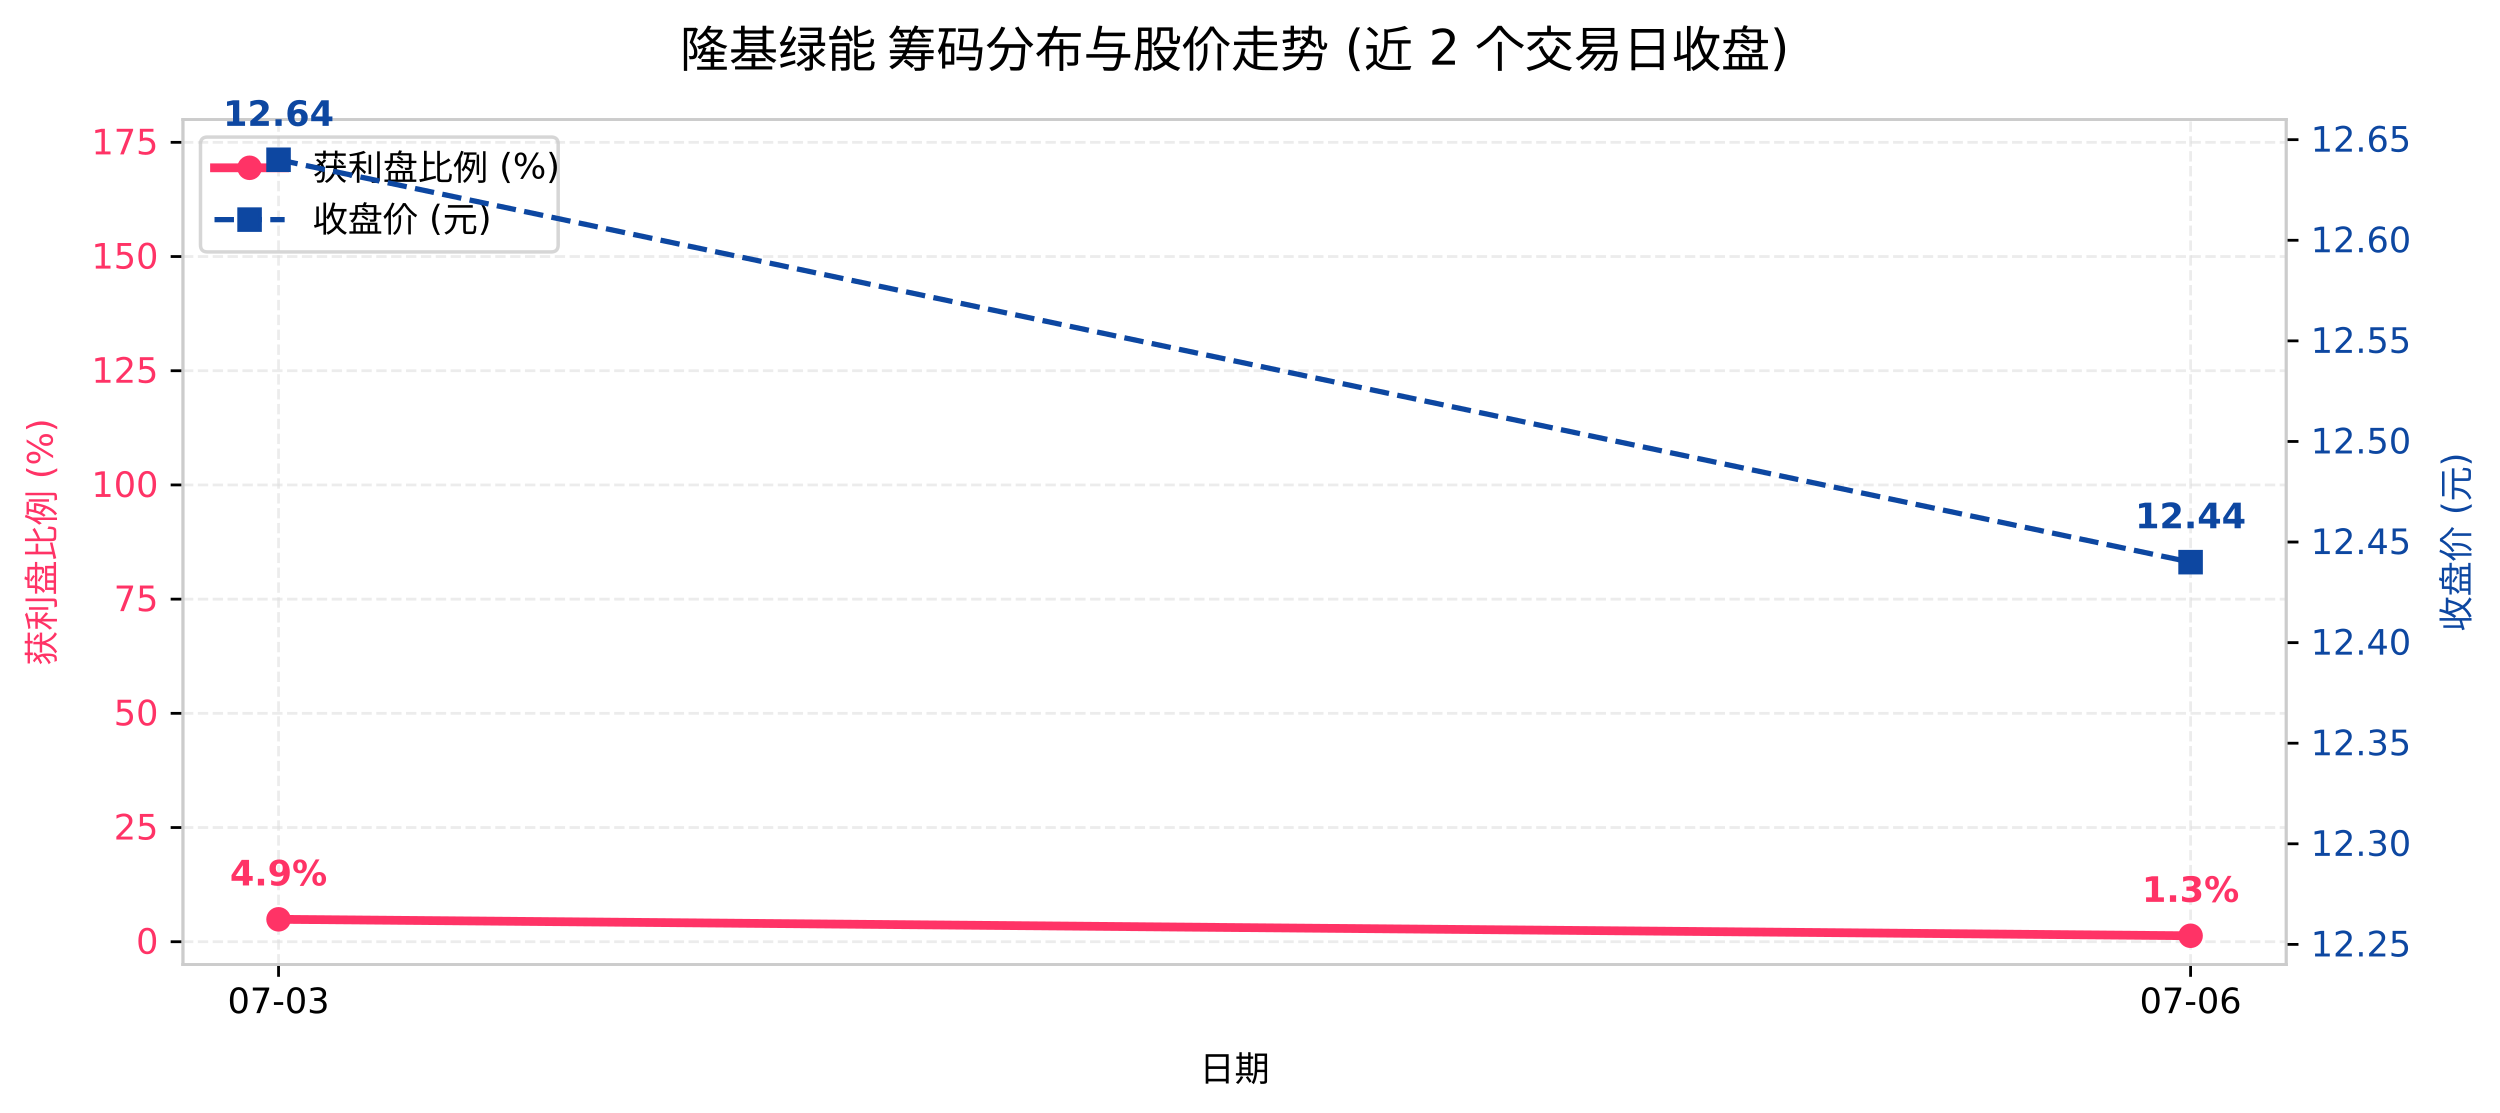
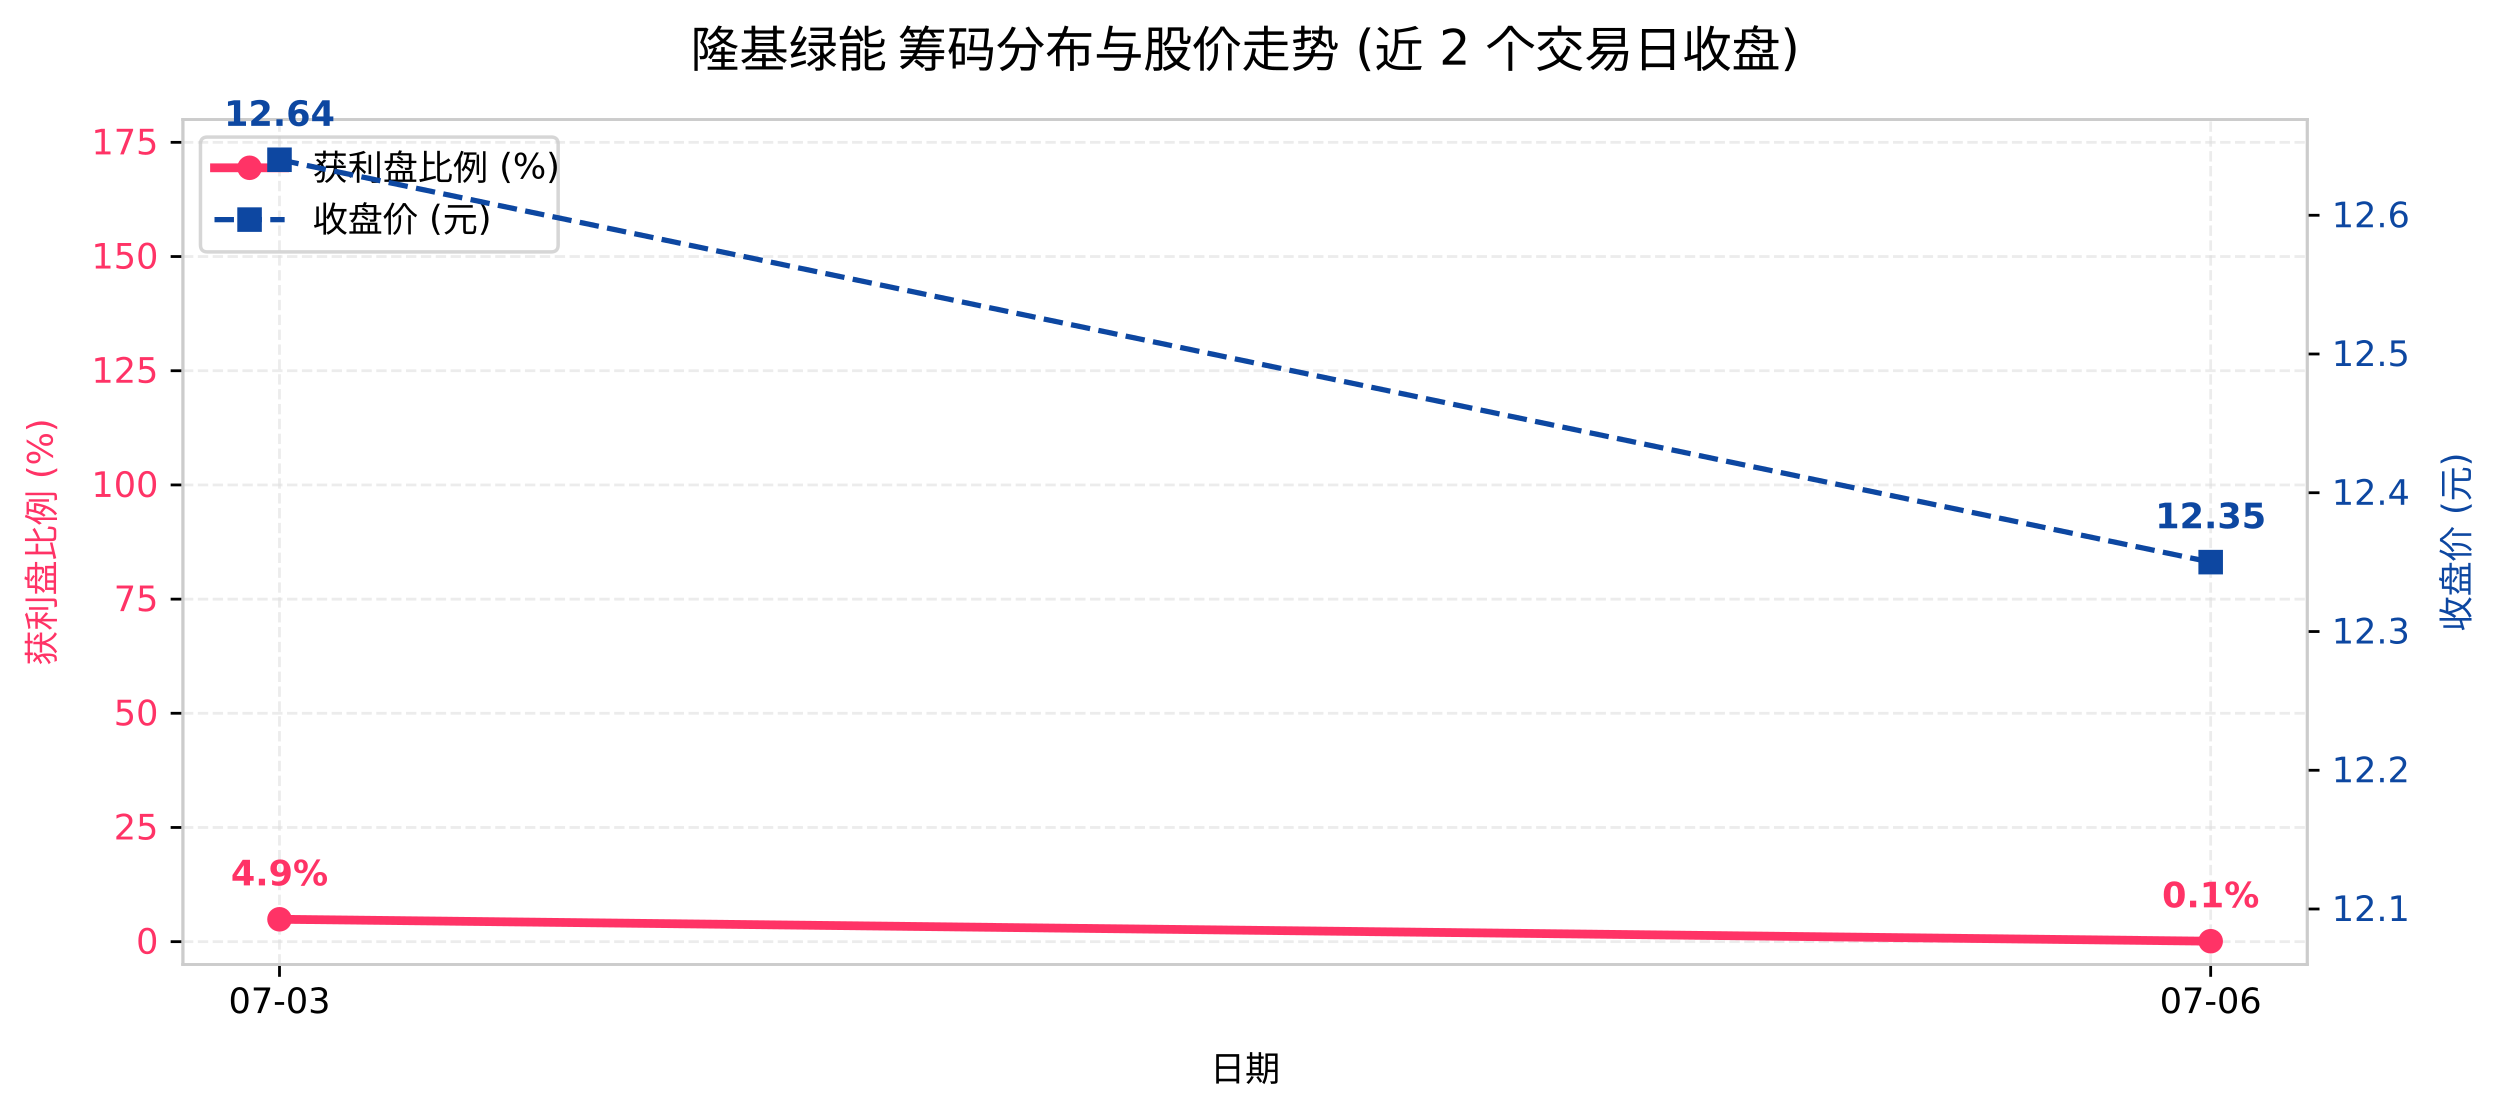
- <svg xmlns="http://www.w3.org/2000/svg" xmlns:xlink="http://www.w3.org/1999/xlink" width="712.815pt" height="317.148pt" viewBox="0 0 712.815 317.148" version="1.1">
+ <svg xmlns="http://www.w3.org/2000/svg" xmlns:xlink="http://www.w3.org/1999/xlink" width="712.848pt" height="317.148pt" viewBox="0 0 712.848 317.148" version="1.1">
  <defs>
    <style type="text/css">*{stroke-linejoin: round; stroke-linecap: butt}</style>
  </defs>
  <g id="figure_1">
    <g id="patch_1">
-       <path d="M 0 317.148  L 712.815 317.148  L 712.815 0  L 0 0  L 0 317.148  z " style="fill: none" />
+       <path d="M 0 317.148  L 712.848 317.148  L 712.848 0  L 0 0  L 0 317.148  z " style="fill: none" />
    </g>
    <g id="axes_1">
      <g id="patch_2">
-         <path d="M 52.163 275.017  L 651.852 275.017  L 651.852 34.08  L 52.163 34.08  L 52.163 275.017  z " style="fill: none" />
+         <path d="M 52.163 275.017  L 657.883 275.017  L 657.883 34.08  L 52.163 34.08  L 52.163 275.017  z " style="fill: none" />
      </g>
      <g id="matplotlib.axis_1">
        <g id="xtick_1">
          <g id="line2d_1">
-             <path d="M 79.421 275.017  L 79.421 34.08  " clip-path="url(#p18800785d6)" style="fill: none; stroke-dasharray: 2.96,1.28; stroke-dashoffset: 0; stroke: #e0e0e0; stroke-opacity: 0.6; stroke-width: 0.8" />
+             <path d="M 79.695 275.017  L 79.695 34.08  " clip-path="url(#p5f3f01b895)" style="fill: none; stroke-dasharray: 2.96,1.28; stroke-dashoffset: 0; stroke: #e0e0e0; stroke-opacity: 0.6; stroke-width: 0.8" />
          </g>
          <g id="line2d_2">
            <defs>
-               <path id="m1ce5fc8f3d" d="M 0 0  L 0 3.5  " style="stroke: #000000; stroke-width: 0.8" />
+               <path id="maaf0e06e93" d="M 0 0  L 0 3.5  " style="stroke: #000000; stroke-width: 0.8" />
            </defs>
            <g>
-               <use xlink:href="#m1ce5fc8f3d" x="79.421" y="275.017" style="stroke: #000000; stroke-width: 0.8" />
+               <use xlink:href="#maaf0e06e93" x="79.695" y="275.017" style="stroke: #000000; stroke-width: 0.8" />
            </g>
          </g>
          <g id="text_1">
-             <text style="font: 10px 'WenQuanYi Zen Hei', 'DejaVu Sans', 'Arial', sans-serif; text-anchor: middle" x="79.421" y="288.873" transform="rotate(-0 79.42114 288.8728)">07-03</text>
+             <text style="font: 10px 'WenQuanYi Zen Hei', 'DejaVu Sans', 'Arial', sans-serif; text-anchor: middle" x="79.695" y="288.873" transform="rotate(-0 79.69523 288.8728)">07-03</text>
          </g>
        </g>
        <g id="xtick_2">
          <g id="line2d_3">
-             <path d="M 624.594 275.017  L 624.594 34.08  " clip-path="url(#p18800785d6)" style="fill: none; stroke-dasharray: 2.96,1.28; stroke-dashoffset: 0; stroke: #e0e0e0; stroke-opacity: 0.6; stroke-width: 0.8" />
+             <path d="M 630.35 275.017  L 630.35 34.08  " clip-path="url(#p5f3f01b895)" style="fill: none; stroke-dasharray: 2.96,1.28; stroke-dashoffset: 0; stroke: #e0e0e0; stroke-opacity: 0.6; stroke-width: 0.8" />
          </g>
          <g id="line2d_4">
            <g>
-               <use xlink:href="#m1ce5fc8f3d" x="624.594" y="275.017" style="stroke: #000000; stroke-width: 0.8" />
+               <use xlink:href="#maaf0e06e93" x="630.35" y="275.017" style="stroke: #000000; stroke-width: 0.8" />
            </g>
          </g>
          <g id="text_2">
-             <text style="font: 10px 'WenQuanYi Zen Hei', 'DejaVu Sans', 'Arial', sans-serif; text-anchor: middle" x="624.594" y="288.873" transform="rotate(-0 624.5939 288.8728)">07-06</text>
+             <text style="font: 10px 'WenQuanYi Zen Hei', 'DejaVu Sans', 'Arial', sans-serif; text-anchor: middle" x="630.35" y="288.873" transform="rotate(-0 630.3498 288.8728)">07-06</text>
          </g>
        </g>
        <g id="text_3">
-           <text style="font: 10px 'WenQuanYi Zen Hei', 'DejaVu Sans', 'Arial', sans-serif; text-anchor: middle" x="352.007" y="308.287" transform="rotate(-0 352.0075 308.2869)">日期</text>
+           <text style="font: 10px 'WenQuanYi Zen Hei', 'DejaVu Sans', 'Arial', sans-serif; text-anchor: middle" x="355.022" y="308.287" transform="rotate(-0 355.0225 308.2869)">日期</text>
        </g>
      </g>
      <g id="matplotlib.axis_2">
        <g id="ytick_1">
          <g id="line2d_5">
-             <path d="M 52.163 268.505  L 651.852 268.505  " clip-path="url(#p18800785d6)" style="fill: none; stroke-dasharray: 2.96,1.28; stroke-dashoffset: 0; stroke: #e0e0e0; stroke-opacity: 0.6; stroke-width: 0.8" />
+             <path d="M 52.163 268.505  L 657.883 268.505  " clip-path="url(#p5f3f01b895)" style="fill: none; stroke-dasharray: 2.96,1.28; stroke-dashoffset: 0; stroke: #e0e0e0; stroke-opacity: 0.6; stroke-width: 0.8" />
          </g>
          <g id="line2d_6">
            <defs>
-               <path id="m8f1f4d78f1" d="M 0 0  L -3.5 0  " style="stroke: #000000; stroke-width: 0.8" />
+               <path id="m55b6e4fc76" d="M 0 0  L -3.5 0  " style="stroke: #000000; stroke-width: 0.8" />
            </defs>
            <g>
-               <use xlink:href="#m8f1f4d78f1" x="52.163" y="268.505" style="stroke: #000000; stroke-width: 0.8" />
+               <use xlink:href="#m55b6e4fc76" x="52.163" y="268.505" style="stroke: #000000; stroke-width: 0.8" />
            </g>
          </g>
          <g id="text_4">
            <text style="fill: #ff3366; font: 10px 'WenQuanYi Zen Hei', 'DejaVu Sans', 'Arial', sans-serif; text-anchor: end" x="45.163" y="271.933" transform="rotate(-0 45.1625 271.9329)">0</text>
          </g>
        </g>
        <g id="ytick_2">
          <g id="line2d_7">
-             <path d="M 52.163 235.946  L 651.852 235.946  " clip-path="url(#p18800785d6)" style="fill: none; stroke-dasharray: 2.96,1.28; stroke-dashoffset: 0; stroke: #e0e0e0; stroke-opacity: 0.6; stroke-width: 0.8" />
+             <path d="M 52.163 235.946  L 657.883 235.946  " clip-path="url(#p5f3f01b895)" style="fill: none; stroke-dasharray: 2.96,1.28; stroke-dashoffset: 0; stroke: #e0e0e0; stroke-opacity: 0.6; stroke-width: 0.8" />
          </g>
          <g id="line2d_8">
            <g>
-               <use xlink:href="#m8f1f4d78f1" x="52.163" y="235.946" style="stroke: #000000; stroke-width: 0.8" />
+               <use xlink:href="#m55b6e4fc76" x="52.163" y="235.946" style="stroke: #000000; stroke-width: 0.8" />
            </g>
          </g>
          <g id="text_5">
            <text style="fill: #ff3366; font: 10px 'WenQuanYi Zen Hei', 'DejaVu Sans', 'Arial', sans-serif; text-anchor: end" x="45.163" y="239.374" transform="rotate(-0 45.1625 239.3739)">25</text>
          </g>
        </g>
        <g id="ytick_3">
          <g id="line2d_9">
-             <path d="M 52.163 203.387  L 651.852 203.387  " clip-path="url(#p18800785d6)" style="fill: none; stroke-dasharray: 2.96,1.28; stroke-dashoffset: 0; stroke: #e0e0e0; stroke-opacity: 0.6; stroke-width: 0.8" />
+             <path d="M 52.163 203.387  L 657.883 203.387  " clip-path="url(#p5f3f01b895)" style="fill: none; stroke-dasharray: 2.96,1.28; stroke-dashoffset: 0; stroke: #e0e0e0; stroke-opacity: 0.6; stroke-width: 0.8" />
          </g>
          <g id="line2d_10">
            <g>
-               <use xlink:href="#m8f1f4d78f1" x="52.163" y="203.387" style="stroke: #000000; stroke-width: 0.8" />
+               <use xlink:href="#m55b6e4fc76" x="52.163" y="203.387" style="stroke: #000000; stroke-width: 0.8" />
            </g>
          </g>
          <g id="text_6">
            <text style="fill: #ff3366; font: 10px 'WenQuanYi Zen Hei', 'DejaVu Sans', 'Arial', sans-serif; text-anchor: end" x="45.163" y="206.815" transform="rotate(-0 45.1625 206.815)">50</text>
          </g>
        </g>
        <g id="ytick_4">
          <g id="line2d_11">
-             <path d="M 52.163 170.828  L 651.852 170.828  " clip-path="url(#p18800785d6)" style="fill: none; stroke-dasharray: 2.96,1.28; stroke-dashoffset: 0; stroke: #e0e0e0; stroke-opacity: 0.6; stroke-width: 0.8" />
+             <path d="M 52.163 170.828  L 657.883 170.828  " clip-path="url(#p5f3f01b895)" style="fill: none; stroke-dasharray: 2.96,1.28; stroke-dashoffset: 0; stroke: #e0e0e0; stroke-opacity: 0.6; stroke-width: 0.8" />
          </g>
          <g id="line2d_12">
            <g>
-               <use xlink:href="#m8f1f4d78f1" x="52.163" y="170.828" style="stroke: #000000; stroke-width: 0.8" />
+               <use xlink:href="#m55b6e4fc76" x="52.163" y="170.828" style="stroke: #000000; stroke-width: 0.8" />
            </g>
          </g>
          <g id="text_7">
            <text style="fill: #ff3366; font: 10px 'WenQuanYi Zen Hei', 'DejaVu Sans', 'Arial', sans-serif; text-anchor: end" x="45.163" y="174.256" transform="rotate(-0 45.1625 174.256)">75</text>
          </g>
        </g>
        <g id="ytick_5">
          <g id="line2d_13">
-             <path d="M 52.163 138.269  L 651.852 138.269  " clip-path="url(#p18800785d6)" style="fill: none; stroke-dasharray: 2.96,1.28; stroke-dashoffset: 0; stroke: #e0e0e0; stroke-opacity: 0.6; stroke-width: 0.8" />
+             <path d="M 52.163 138.269  L 657.883 138.269  " clip-path="url(#p5f3f01b895)" style="fill: none; stroke-dasharray: 2.96,1.28; stroke-dashoffset: 0; stroke: #e0e0e0; stroke-opacity: 0.6; stroke-width: 0.8" />
          </g>
          <g id="line2d_14">
            <g>
-               <use xlink:href="#m8f1f4d78f1" x="52.163" y="138.269" style="stroke: #000000; stroke-width: 0.8" />
+               <use xlink:href="#m55b6e4fc76" x="52.163" y="138.269" style="stroke: #000000; stroke-width: 0.8" />
            </g>
          </g>
          <g id="text_8">
            <text style="fill: #ff3366; font: 10px 'WenQuanYi Zen Hei', 'DejaVu Sans', 'Arial', sans-serif; text-anchor: end" x="45.163" y="141.697" transform="rotate(-0 45.1625 141.6971)">100</text>
          </g>
        </g>
        <g id="ytick_6">
          <g id="line2d_15">
-             <path d="M 52.163 105.71  L 651.852 105.71  " clip-path="url(#p18800785d6)" style="fill: none; stroke-dasharray: 2.96,1.28; stroke-dashoffset: 0; stroke: #e0e0e0; stroke-opacity: 0.6; stroke-width: 0.8" />
+             <path d="M 52.163 105.71  L 657.883 105.71  " clip-path="url(#p5f3f01b895)" style="fill: none; stroke-dasharray: 2.96,1.28; stroke-dashoffset: 0; stroke: #e0e0e0; stroke-opacity: 0.6; stroke-width: 0.8" />
          </g>
          <g id="line2d_16">
            <g>
-               <use xlink:href="#m8f1f4d78f1" x="52.163" y="105.71" style="stroke: #000000; stroke-width: 0.8" />
+               <use xlink:href="#m55b6e4fc76" x="52.163" y="105.71" style="stroke: #000000; stroke-width: 0.8" />
            </g>
          </g>
          <g id="text_9">
            <text style="fill: #ff3366; font: 10px 'WenQuanYi Zen Hei', 'DejaVu Sans', 'Arial', sans-serif; text-anchor: end" x="45.163" y="109.138" transform="rotate(-0 45.1625 109.1381)">125</text>
          </g>
        </g>
        <g id="ytick_7">
          <g id="line2d_17">
-             <path d="M 52.163 73.151  L 651.852 73.151  " clip-path="url(#p18800785d6)" style="fill: none; stroke-dasharray: 2.96,1.28; stroke-dashoffset: 0; stroke: #e0e0e0; stroke-opacity: 0.6; stroke-width: 0.8" />
+             <path d="M 52.163 73.151  L 657.883 73.151  " clip-path="url(#p5f3f01b895)" style="fill: none; stroke-dasharray: 2.96,1.28; stroke-dashoffset: 0; stroke: #e0e0e0; stroke-opacity: 0.6; stroke-width: 0.8" />
          </g>
          <g id="line2d_18">
            <g>
-               <use xlink:href="#m8f1f4d78f1" x="52.163" y="73.151" style="stroke: #000000; stroke-width: 0.8" />
+               <use xlink:href="#m55b6e4fc76" x="52.163" y="73.151" style="stroke: #000000; stroke-width: 0.8" />
            </g>
          </g>
          <g id="text_10">
            <text style="fill: #ff3366; font: 10px 'WenQuanYi Zen Hei', 'DejaVu Sans', 'Arial', sans-serif; text-anchor: end" x="45.163" y="76.579" transform="rotate(-0 45.1625 76.57918)">150</text>
          </g>
        </g>
        <g id="ytick_8">
          <g id="line2d_19">
-             <path d="M 52.163 40.592  L 651.852 40.592  " clip-path="url(#p18800785d6)" style="fill: none; stroke-dasharray: 2.96,1.28; stroke-dashoffset: 0; stroke: #e0e0e0; stroke-opacity: 0.6; stroke-width: 0.8" />
+             <path d="M 52.163 40.592  L 657.883 40.592  " clip-path="url(#p5f3f01b895)" style="fill: none; stroke-dasharray: 2.96,1.28; stroke-dashoffset: 0; stroke: #e0e0e0; stroke-opacity: 0.6; stroke-width: 0.8" />
          </g>
          <g id="line2d_20">
            <g>
-               <use xlink:href="#m8f1f4d78f1" x="52.163" y="40.592" style="stroke: #000000; stroke-width: 0.8" />
+               <use xlink:href="#m55b6e4fc76" x="52.163" y="40.592" style="stroke: #000000; stroke-width: 0.8" />
            </g>
          </g>
          <g id="text_11">
            <text style="fill: #ff3366; font: 10px 'WenQuanYi Zen Hei', 'DejaVu Sans', 'Arial', sans-serif; text-anchor: end" x="45.163" y="44.02" transform="rotate(-0 45.1625 44.02023)">175</text>
          </g>
        </g>
        <g id="text_12">
          <text style="fill: #ff3366; font: 10px 'WenQuanYi Zen Hei', 'DejaVu Sans', 'Arial', sans-serif; text-anchor: middle" x="15.463" y="154.548" transform="rotate(-90 15.4625 154.5484)">获利盘比例 (%)</text>
        </g>
      </g>
      <g id="line2d_21">
-         <path d="M 79.421 262.123  L 624.594 266.812  " clip-path="url(#p18800785d6)" style="fill: none; stroke: #ff3366; stroke-width: 2.5; stroke-linecap: square" />
+         <path d="M 79.695 262.123  L 630.35 268.375  " clip-path="url(#p5f3f01b895)" style="fill: none; stroke: #ff3366; stroke-width: 2.5; stroke-linecap: square" />
        <defs>
-           <path id="me6c0834716" d="M 0 3  C 0.796 3 1.559 2.684 2.121 2.121  C 2.684 1.559 3 0.796 3 0  C 3 -0.796 2.684 -1.559 2.121 -2.121  C 1.559 -2.684 0.796 -3 0 -3  C -0.796 -3 -1.559 -2.684 -2.121 -2.121  C -2.684 -1.559 -3 -0.796 -3 0  C -3 0.796 -2.684 1.559 -2.121 2.121  C -1.559 2.684 -0.796 3 0 3  z " style="stroke: #ff3366" />
+           <path id="mbd1a951dde" d="M 0 3  C 0.796 3 1.559 2.684 2.121 2.121  C 2.684 1.559 3 0.796 3 0  C 3 -0.796 2.684 -1.559 2.121 -2.121  C 1.559 -2.684 0.796 -3 0 -3  C -0.796 -3 -1.559 -2.684 -2.121 -2.121  C -2.684 -1.559 -3 -0.796 -3 0  C -3 0.796 -2.684 1.559 -2.121 2.121  C -1.559 2.684 -0.796 3 0 3  z " style="stroke: #ff3366" />
        </defs>
-         <g clip-path="url(#p18800785d6)">
-           <use xlink:href="#me6c0834716" x="79.421" y="262.123" style="fill: #ff3366; stroke: #ff3366" />
-           <use xlink:href="#me6c0834716" x="624.594" y="266.812" style="fill: #ff3366; stroke: #ff3366" />
+         <g clip-path="url(#p5f3f01b895)">
+           <use xlink:href="#mbd1a951dde" x="79.695" y="262.123" style="fill: #ff3366; stroke: #ff3366" />
+           <use xlink:href="#mbd1a951dde" x="630.35" y="268.375" style="fill: #ff3366; stroke: #ff3366" />
        </g>
      </g>
      <g id="patch_3">
        <path d="M 52.163 275.017  L 52.163 34.08  " style="fill: none; stroke: #cccccc; stroke-width: 0.8; stroke-linejoin: miter; stroke-linecap: square" />
      </g>
      <g id="patch_4">
-         <path d="M 651.852 275.017  L 651.852 34.08  " style="fill: none; stroke: #cccccc; stroke-width: 0.8; stroke-linejoin: miter; stroke-linecap: square" />
+         <path d="M 657.883 275.017  L 657.883 34.08  " style="fill: none; stroke: #cccccc; stroke-width: 0.8; stroke-linejoin: miter; stroke-linecap: square" />
      </g>
      <g id="patch_5">
-         <path d="M 52.163 275.017  L 651.852 275.017  " style="fill: none; stroke: #cccccc; stroke-width: 0.8; stroke-linejoin: miter; stroke-linecap: square" />
+         <path d="M 52.163 275.017  L 657.883 275.017  " style="fill: none; stroke: #cccccc; stroke-width: 0.8; stroke-linejoin: miter; stroke-linecap: square" />
      </g>
      <g id="patch_6">
-         <path d="M 52.163 34.08  L 651.852 34.08  " style="fill: none; stroke: #cccccc; stroke-width: 0.8; stroke-linejoin: miter; stroke-linecap: square" />
+         <path d="M 52.163 34.08  L 657.883 34.08  " style="fill: none; stroke: #cccccc; stroke-width: 0.8; stroke-linejoin: miter; stroke-linecap: square" />
      </g>
      <g id="text_13">
-         <text style="fill: #ff3366; font: 700 10px 'WenQuanYi Zen Hei', 'DejaVu Sans', 'Arial', sans-serif; text-anchor: middle" x="79.421" y="252.462" transform="rotate(-0 79.42114 252.4623)">4.9%</text>
+         <text style="fill: #ff3366; font: 700 10px 'WenQuanYi Zen Hei', 'DejaVu Sans', 'Arial', sans-serif; text-anchor: middle" x="79.695" y="252.462" transform="rotate(-0 79.69523 252.4623)">4.9%</text>
      </g>
      <g id="text_14">
-         <text style="fill: #ff3366; font: 700 10px 'WenQuanYi Zen Hei', 'DejaVu Sans', 'Arial', sans-serif; text-anchor: middle" x="624.594" y="257.151" transform="rotate(-0 624.5939 257.1508)">1.3%</text>
+         <text style="fill: #ff3366; font: 700 10px 'WenQuanYi Zen Hei', 'DejaVu Sans', 'Arial', sans-serif; text-anchor: middle" x="630.35" y="258.714" transform="rotate(-0 630.3498 258.7136)">0.1%</text>
      </g>
      <g id="legend_1">
        <g id="patch_7">
          <path d="M 59.163 71.829  L 157.15 71.829  Q 159.15 71.829 159.15 69.829  L 159.15 41.08  Q 159.15 39.08 157.15 39.08  L 59.163 39.08  Q 57.163 39.08 57.163 41.08  L 57.163 69.829  Q 57.163 71.829 59.163 71.829  L 59.163 71.829  z " style="fill: none; opacity: 0.8; stroke: #cccccc; stroke-linejoin: miter" />
        </g>
        <g id="line2d_22">
          <path d="M 61.163 47.843  L 71.162 47.843  L 81.162 47.843  " style="fill: none; stroke: #ff3366; stroke-width: 2.5; stroke-linecap: square" />
          <g>
-             <use xlink:href="#me6c0834716" x="71.162" y="47.843" style="fill: #ff3366; stroke: #ff3366" />
+             <use xlink:href="#mbd1a951dde" x="71.162" y="47.843" style="fill: #ff3366; stroke: #ff3366" />
          </g>
        </g>
        <g id="text_15">
          <text style="font: 10px 'WenQuanYi Zen Hei', 'DejaVu Sans', 'Arial', sans-serif; text-anchor: start" x="89.162" y="51.343" transform="rotate(-0 89.1625 51.34281)">获利盘比例 (%)</text>
        </g>
        <g id="line2d_23">
          <path d="M 61.163 62.619  L 71.162 62.619  L 81.162 62.619  " style="fill: none; stroke-dasharray: 5.55,2.4; stroke-dashoffset: 0; stroke: #0d47a1; stroke-width: 1.5" />
          <defs>
-             <path id="m4cdde89294" d="M -3 3  L 3 3  L 3 -3  L -3 -3  z " style="stroke: #0d47a1; stroke-linejoin: miter" />
+             <path id="m818ee10590" d="M -3 3  L 3 3  L 3 -3  L -3 -3  z " style="stroke: #0d47a1; stroke-linejoin: miter" />
          </defs>
          <g>
-             <use xlink:href="#m4cdde89294" x="71.162" y="62.619" style="fill: #0d47a1; stroke: #0d47a1; stroke-linejoin: miter" />
+             <use xlink:href="#m818ee10590" x="71.162" y="62.619" style="fill: #0d47a1; stroke: #0d47a1; stroke-linejoin: miter" />
          </g>
        </g>
        <g id="text_16">
          <text style="font: 10px 'WenQuanYi Zen Hei', 'DejaVu Sans', 'Arial', sans-serif; text-anchor: start" x="89.162" y="66.119" transform="rotate(-0 89.1625 66.11938)">收盘价 (元)</text>
        </g>
      </g>
    </g>
    <g id="axes_2">
      <g id="matplotlib.axis_3">
        <g id="ytick_9">
          <g id="line2d_24">
            <defs>
-               <path id="m881df64c50" d="M 0 0  L 3.5 0  " style="stroke: #000000; stroke-width: 0.8" />
+               <path id="m9e99bbbf60" d="M 0 0  L 3.5 0  " style="stroke: #000000; stroke-width: 0.8" />
            </defs>
            <g>
-               <use xlink:href="#m881df64c50" x="651.852" y="269.28" style="stroke: #000000; stroke-width: 0.8" />
+               <use xlink:href="#m9e99bbbf60" x="657.883" y="259.192" style="stroke: #000000; stroke-width: 0.8" />
            </g>
          </g>
          <g id="text_17">
-             <text style="fill: #0d47a1; font: 10px 'WenQuanYi Zen Hei', 'DejaVu Sans', 'Arial', sans-serif; text-anchor: start" x="658.852" y="272.708" transform="rotate(-0 658.8525 272.7081)">12.25</text>
+             <text style="fill: #0d47a1; font: 10px 'WenQuanYi Zen Hei', 'DejaVu Sans', 'Arial', sans-serif; text-anchor: start" x="664.883" y="262.62" transform="rotate(-0 664.8825 262.6196)">12.1</text>
          </g>
        </g>
        <g id="ytick_10">
          <g id="line2d_25">
            <g>
-               <use xlink:href="#m881df64c50" x="651.852" y="240.597" style="stroke: #000000; stroke-width: 0.8" />
+               <use xlink:href="#m9e99bbbf60" x="657.883" y="219.629" style="stroke: #000000; stroke-width: 0.8" />
            </g>
          </g>
          <g id="text_18">
-             <text style="fill: #0d47a1; font: 10px 'WenQuanYi Zen Hei', 'DejaVu Sans', 'Arial', sans-serif; text-anchor: start" x="658.852" y="244.025" transform="rotate(-0 658.8525 244.0252)">12.30</text>
+             <text style="fill: #0d47a1; font: 10px 'WenQuanYi Zen Hei', 'DejaVu Sans', 'Arial', sans-serif; text-anchor: start" x="664.883" y="223.057" transform="rotate(-0 664.8825 223.057)">12.2</text>
          </g>
        </g>
        <g id="ytick_11">
          <g id="line2d_26">
            <g>
-               <use xlink:href="#m881df64c50" x="651.852" y="211.914" style="stroke: #000000; stroke-width: 0.8" />
+               <use xlink:href="#m9e99bbbf60" x="657.883" y="180.066" style="stroke: #000000; stroke-width: 0.8" />
            </g>
          </g>
          <g id="text_19">
-             <text style="fill: #0d47a1; font: 10px 'WenQuanYi Zen Hei', 'DejaVu Sans', 'Arial', sans-serif; text-anchor: start" x="658.852" y="215.342" transform="rotate(-0 658.8525 215.3423)">12.35</text>
+             <text style="fill: #0d47a1; font: 10px 'WenQuanYi Zen Hei', 'DejaVu Sans', 'Arial', sans-serif; text-anchor: start" x="664.883" y="183.494" transform="rotate(-0 664.8825 183.4944)">12.3</text>
          </g>
        </g>
        <g id="ytick_12">
          <g id="line2d_27">
            <g>
-               <use xlink:href="#m881df64c50" x="651.852" y="183.231" style="stroke: #000000; stroke-width: 0.8" />
+               <use xlink:href="#m9e99bbbf60" x="657.883" y="140.504" style="stroke: #000000; stroke-width: 0.8" />
            </g>
          </g>
          <g id="text_20">
-             <text style="fill: #0d47a1; font: 10px 'WenQuanYi Zen Hei', 'DejaVu Sans', 'Arial', sans-serif; text-anchor: start" x="658.852" y="186.659" transform="rotate(-0 658.8525 186.6594)">12.40</text>
+             <text style="fill: #0d47a1; font: 10px 'WenQuanYi Zen Hei', 'DejaVu Sans', 'Arial', sans-serif; text-anchor: start" x="664.883" y="143.932" transform="rotate(-0 664.8825 143.9318)">12.4</text>
          </g>
        </g>
        <g id="ytick_13">
          <g id="line2d_28">
            <g>
-               <use xlink:href="#m881df64c50" x="651.852" y="154.548" style="stroke: #000000; stroke-width: 0.8" />
+               <use xlink:href="#m9e99bbbf60" x="657.883" y="100.941" style="stroke: #000000; stroke-width: 0.8" />
            </g>
          </g>
          <g id="text_21">
-             <text style="fill: #0d47a1; font: 10px 'WenQuanYi Zen Hei', 'DejaVu Sans', 'Arial', sans-serif; text-anchor: start" x="658.852" y="157.977" transform="rotate(-0 658.8525 157.9766)">12.45</text>
+             <text style="fill: #0d47a1; font: 10px 'WenQuanYi Zen Hei', 'DejaVu Sans', 'Arial', sans-serif; text-anchor: start" x="664.883" y="104.369" transform="rotate(-0 664.8825 104.3692)">12.5</text>
          </g>
        </g>
        <g id="ytick_14">
          <g id="line2d_29">
            <g>
-               <use xlink:href="#m881df64c50" x="651.852" y="125.866" style="stroke: #000000; stroke-width: 0.8" />
+               <use xlink:href="#m9e99bbbf60" x="657.883" y="61.379" style="stroke: #000000; stroke-width: 0.8" />
            </g>
          </g>
          <g id="text_22">
-             <text style="fill: #0d47a1; font: 10px 'WenQuanYi Zen Hei', 'DejaVu Sans', 'Arial', sans-serif; text-anchor: start" x="658.852" y="129.294" transform="rotate(-0 658.8525 129.2937)">12.50</text>
-           </g>
-         </g>
-         <g id="ytick_15">
-           <g id="line2d_30">
-             <g>
-               <use xlink:href="#m881df64c50" x="651.852" y="97.183" style="stroke: #000000; stroke-width: 0.8" />
-             </g>
-           </g>
-           <g id="text_23">
-             <text style="fill: #0d47a1; font: 10px 'WenQuanYi Zen Hei', 'DejaVu Sans', 'Arial', sans-serif; text-anchor: start" x="658.852" y="100.611" transform="rotate(-0 658.8525 100.6108)">12.55</text>
-           </g>
-         </g>
-         <g id="ytick_16">
-           <g id="line2d_31">
-             <g>
-               <use xlink:href="#m881df64c50" x="651.852" y="68.5" style="stroke: #000000; stroke-width: 0.8" />
-             </g>
-           </g>
-           <g id="text_24">
-             <text style="fill: #0d47a1; font: 10px 'WenQuanYi Zen Hei', 'DejaVu Sans', 'Arial', sans-serif; text-anchor: start" x="658.852" y="71.928" transform="rotate(-0 658.8525 71.9279)">12.60</text>
-           </g>
-         </g>
-         <g id="ytick_17">
-           <g id="line2d_32">
-             <g>
-               <use xlink:href="#m881df64c50" x="651.852" y="39.817" style="stroke: #000000; stroke-width: 0.8" />
-             </g>
-           </g>
-           <g id="text_25">
-             <text style="fill: #0d47a1; font: 10px 'WenQuanYi Zen Hei', 'DejaVu Sans', 'Arial', sans-serif; text-anchor: start" x="658.852" y="43.245" transform="rotate(-0 658.8525 43.24502)">12.65</text>
-           </g>
-         </g>
-         <g id="text_26">
-           <text style="fill: #0d47a1; font: 10px 'WenQuanYi Zen Hei', 'DejaVu Sans', 'Arial', sans-serif; text-anchor: middle" x="703.906" y="154.548" transform="rotate(-90 703.9056 154.5484)">收盘价 (元)</text>
-         </g>
-       </g>
-       <g id="line2d_33">
-         <path d="M 79.421 45.553  L 624.594 160.285  " clip-path="url(#p18800785d6)" style="fill: none; stroke-dasharray: 5.55,2.4; stroke-dashoffset: 0; stroke: #0d47a1; stroke-width: 1.5" />
-         <g clip-path="url(#p18800785d6)">
-           <use xlink:href="#m4cdde89294" x="79.421" y="45.553" style="fill: #0d47a1; stroke: #0d47a1; stroke-linejoin: miter" />
-           <use xlink:href="#m4cdde89294" x="624.594" y="160.285" style="fill: #0d47a1; stroke: #0d47a1; stroke-linejoin: miter" />
+             <text style="fill: #0d47a1; font: 10px 'WenQuanYi Zen Hei', 'DejaVu Sans', 'Arial', sans-serif; text-anchor: start" x="664.883" y="64.807" transform="rotate(-0 664.8825 64.80663)">12.6</text>
+           </g>
+         </g>
+         <g id="text_23">
+           <text style="fill: #0d47a1; font: 10px 'WenQuanYi Zen Hei', 'DejaVu Sans', 'Arial', sans-serif; text-anchor: middle" x="703.939" y="154.548" transform="rotate(-90 703.9388 154.5484)">收盘价 (元)</text>
+         </g>
+       </g>
+       <g id="line2d_30">
+         <path d="M 79.695 45.553  L 630.35 160.285  " clip-path="url(#p5f3f01b895)" style="fill: none; stroke-dasharray: 5.55,2.4; stroke-dashoffset: 0; stroke: #0d47a1; stroke-width: 1.5" />
+         <g clip-path="url(#p5f3f01b895)">
+           <use xlink:href="#m818ee10590" x="79.695" y="45.553" style="fill: #0d47a1; stroke: #0d47a1; stroke-linejoin: miter" />
+           <use xlink:href="#m818ee10590" x="630.35" y="160.285" style="fill: #0d47a1; stroke: #0d47a1; stroke-linejoin: miter" />
        </g>
      </g>
      <g id="patch_8">
        <path d="M 52.163 275.017  L 52.163 34.08  " style="fill: none; stroke: #cccccc; stroke-width: 0.8; stroke-linejoin: miter; stroke-linecap: square" />
      </g>
      <g id="patch_9">
-         <path d="M 651.852 275.017  L 651.852 34.08  " style="fill: none; stroke: #cccccc; stroke-width: 0.8; stroke-linejoin: miter; stroke-linecap: square" />
+         <path d="M 657.883 275.017  L 657.883 34.08  " style="fill: none; stroke: #cccccc; stroke-width: 0.8; stroke-linejoin: miter; stroke-linecap: square" />
      </g>
      <g id="patch_10">
-         <path d="M 52.163 275.017  L 651.852 275.017  " style="fill: none; stroke: #cccccc; stroke-width: 0.8; stroke-linejoin: miter; stroke-linecap: square" />
+         <path d="M 52.163 275.017  L 657.883 275.017  " style="fill: none; stroke: #cccccc; stroke-width: 0.8; stroke-linejoin: miter; stroke-linecap: square" />
      </g>
      <g id="patch_11">
-         <path d="M 52.163 34.08  L 651.852 34.08  " style="fill: none; stroke: #cccccc; stroke-width: 0.8; stroke-linejoin: miter; stroke-linecap: square" />
-       </g>
-       <g id="text_27">
-         <text style="fill: #0d47a1; font: 700 10px 'WenQuanYi Zen Hei', 'DejaVu Sans', 'Arial', sans-serif; text-anchor: middle" x="79.421" y="35.893" transform="rotate(-0 79.42114 35.89253)">12.64</text>
-       </g>
-       <g id="text_28">
-         <text style="fill: #0d47a1; font: 700 10px 'WenQuanYi Zen Hei', 'DejaVu Sans', 'Arial', sans-serif; text-anchor: middle" x="624.594" y="150.624" transform="rotate(-0 624.5939 150.6241)">12.44</text>
-       </g>
-       <g id="text_29">
-         <text style="font: 14px 'WenQuanYi Zen Hei', 'DejaVu Sans', 'Arial', sans-serif; text-anchor: middle" x="352.007" y="19.08" transform="rotate(-0 352.0075 19.08031)">隆基绿能 筹码分布与股价走势 (近 2 个交易日收盘)</text>
+         <path d="M 52.163 34.08  L 657.883 34.08  " style="fill: none; stroke: #cccccc; stroke-width: 0.8; stroke-linejoin: miter; stroke-linecap: square" />
+       </g>
+       <g id="text_24">
+         <text style="fill: #0d47a1; font: 700 10px 'WenQuanYi Zen Hei', 'DejaVu Sans', 'Arial', sans-serif; text-anchor: middle" x="79.695" y="35.893" transform="rotate(-0 79.69523 35.89253)">12.64</text>
+       </g>
+       <g id="text_25">
+         <text style="fill: #0d47a1; font: 700 10px 'WenQuanYi Zen Hei', 'DejaVu Sans', 'Arial', sans-serif; text-anchor: middle" x="630.35" y="150.624" transform="rotate(-0 630.3498 150.6241)">12.35</text>
+       </g>
+       <g id="text_26">
+         <text style="font: 14px 'WenQuanYi Zen Hei', 'DejaVu Sans', 'Arial', sans-serif; text-anchor: middle" x="355.022" y="19.08" transform="rotate(-0 355.0225 19.08031)">隆基绿能 筹码分布与股价走势 (近 2 个交易日收盘)</text>
      </g>
    </g>
  </g>
  <defs>
-     <clipPath id="p18800785d6">
-       <rect x="52.163" y="34.08" width="599.69" height="240.936" />
+     <clipPath id="p5f3f01b895">
+       <rect x="52.163" y="34.08" width="605.72" height="240.936" />
    </clipPath>
  </defs>
</svg>
